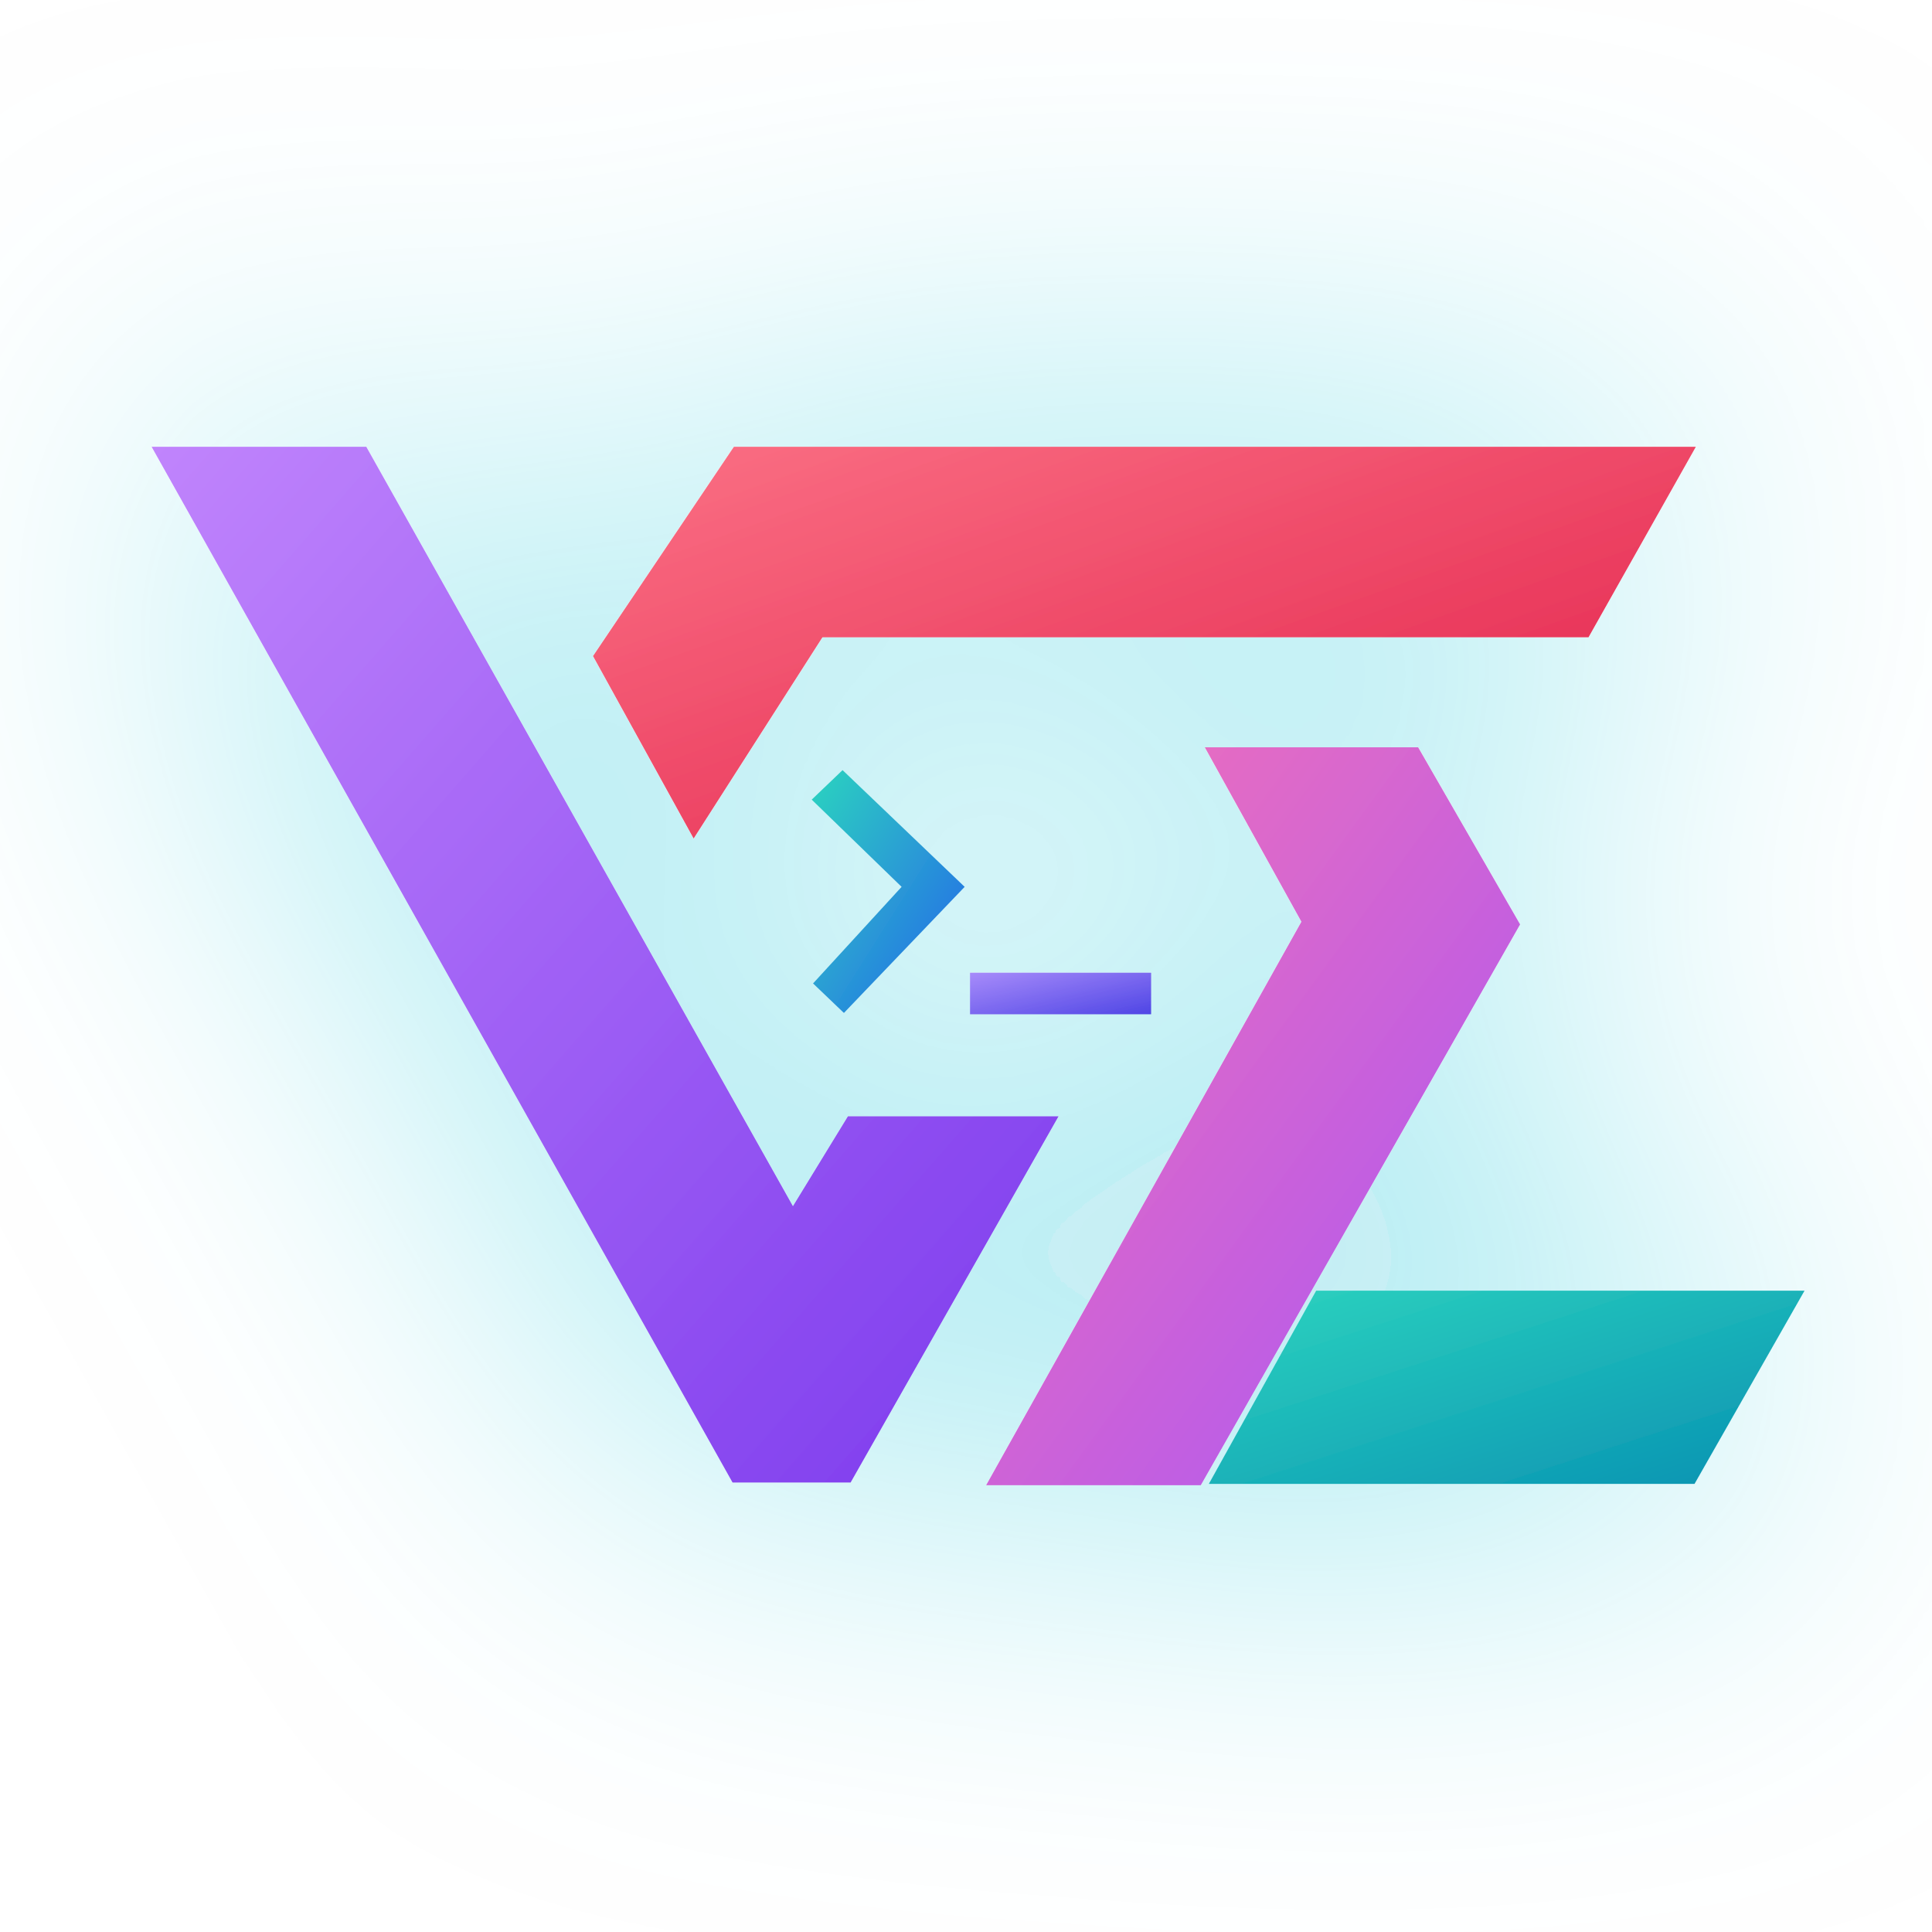
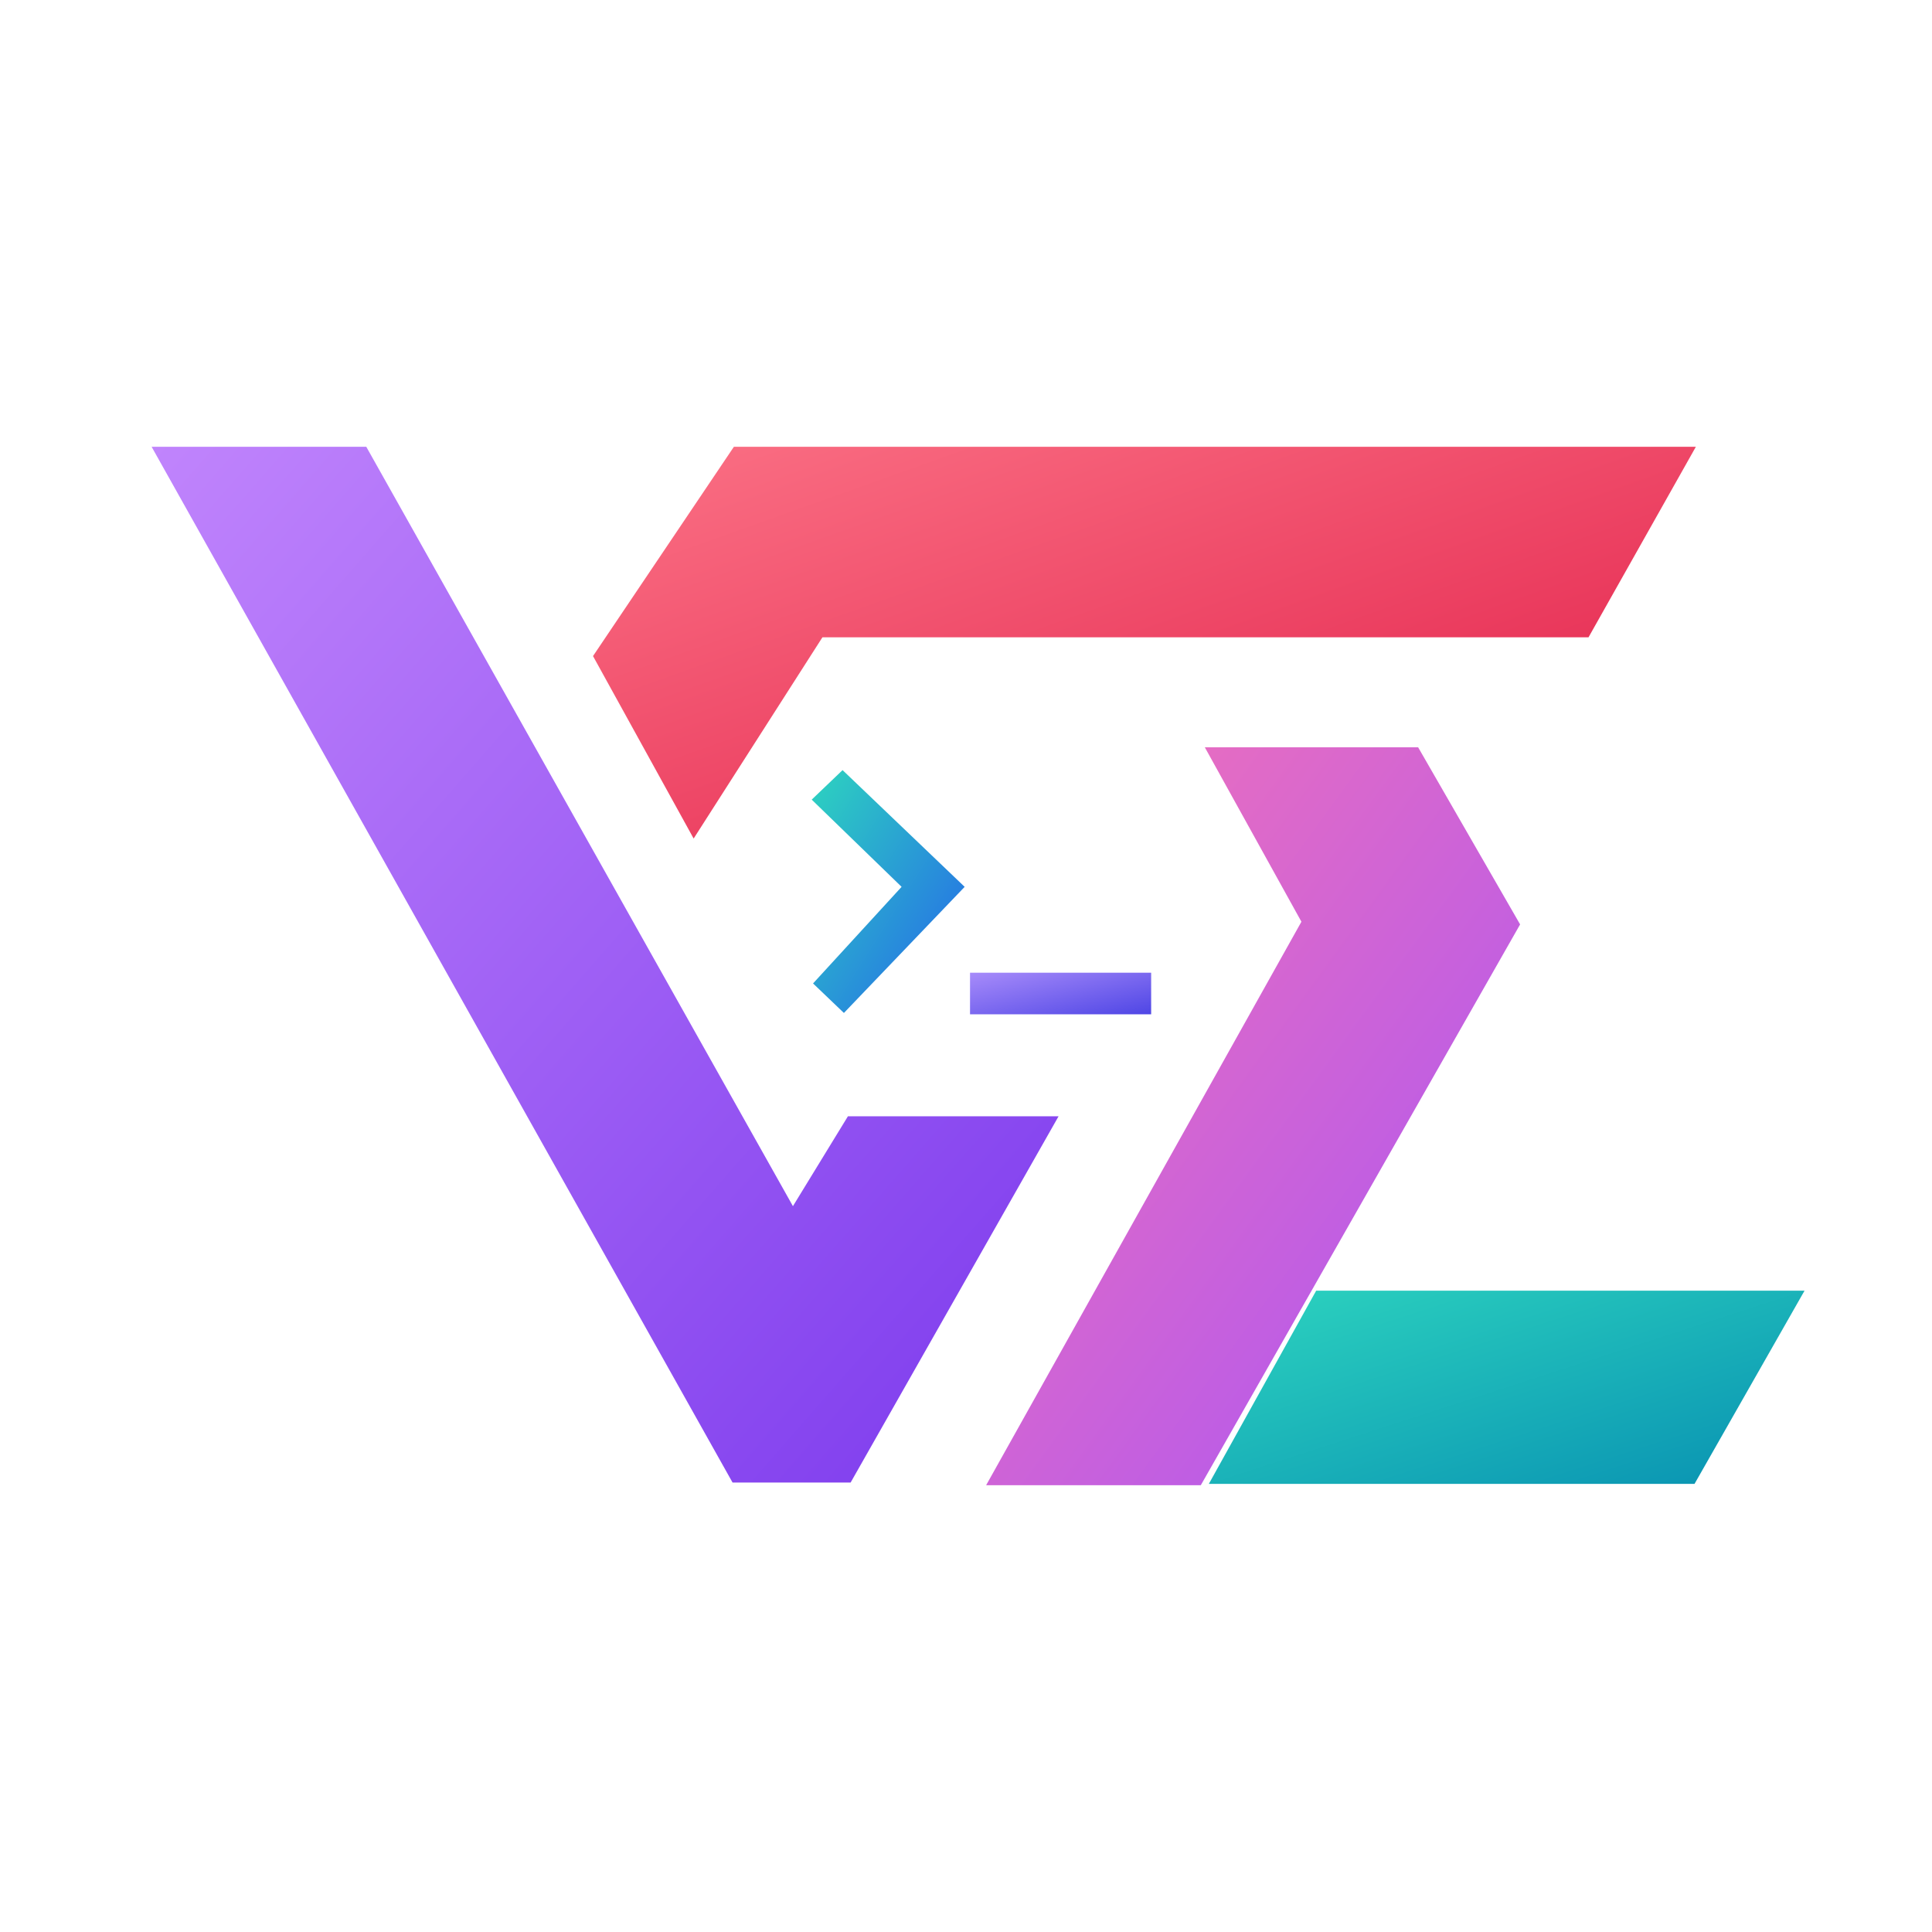
- <svg xmlns="http://www.w3.org/2000/svg" viewBox="0 0 144 144" width="36" height="36" style="filter: drop-shadow(0 0 15px rgba(23, 195, 214, 0.5));">
+ <svg xmlns="http://www.w3.org/2000/svg" viewBox="0 0 144 144" width="36" height="36">
  <defs>
    <style>
      .indigo  { fill: url(#grad-indigo); }
      .rose    { fill: url(#grad-rose); }
      .cyan    { fill: url(#grad-cyan); }
      .amber   { fill: url(#grad-amber); }
      .emerald { fill: url(#grad-emerald); }
      .violet  { fill: url(#grad-violet); }
    </style>
    <linearGradient id="grad-indigo" x1="0%" y1="0%" x2="100%" y2="100%">
      <stop offset="0%" stop-color="#C084FC" />
      <stop offset="100%" stop-color="#7C3AED" />
    </linearGradient>
    <linearGradient id="grad-rose" x1="0%" y1="0%" x2="100%" y2="100%">
      <stop offset="0%" stop-color="#FB7185" />
      <stop offset="100%" stop-color="#E11D48" />
    </linearGradient>
    <linearGradient id="grad-cyan" x1="0%" y1="0%" x2="100%" y2="100%">
      <stop offset="0%" stop-color="#2DD4BF" />
      <stop offset="100%" stop-color="#2563EB" />
    </linearGradient>
    <linearGradient id="grad-amber" x1="0%" y1="0%" x2="100%" y2="100%">
      <stop offset="0%" stop-color="#F472B6" />
      <stop offset="100%" stop-color="#A855F7" />
    </linearGradient>
    <linearGradient id="grad-emerald" x1="0%" y1="0%" x2="100%" y2="100%">
      <stop offset="0%" stop-color="#2DD4BF" />
      <stop offset="100%" stop-color="#0891B2" />
    </linearGradient>
    <linearGradient id="grad-violet" x1="0%" y1="0%" x2="100%" y2="100%">
      <stop offset="0%" stop-color="#A78BFA" />
      <stop offset="100%" stop-color="#4F46E5" />
    </linearGradient>
  </defs>
  <g id="mark">
    <path id="checkmark-indigo" class="indigo" d="M 11.3,33.3 L 54.6,110.5 L 63.4,110.5 L 78.9,83.2 L 63.2,83.2 L 59.1,89.9 L 27.3,33.3 Z" />
    <path id="ribbon-rose" class="rose" d="M 44.2,48.9 L 51.7,62.5 L 61.3,47.5 L 118.4,47.5 L 126.4,33.3 L 54.7,33.3 Z" />
    <path id="cursor-arrow-cyan" class="cyan" d="M 62.8,57.4 L 60.5,59.6 L 67.2,66.1 L 60.6,73.3 L 62.9,75.5 L 71.9,66.1 Z" />
    <path id="zigzag-amber" class="amber" d="M 105.7,55.7 L 89.8,55.7 L 97.0,68.7 L 73.5,110.7 L 89.5,110.7 L 113.3,68.9 Z" />
    <path id="ribbon-emerald" class="emerald" d="M 90.1,110.6 L 126.3,110.6 L 134.5,96.2 L 98.1,96.2 Z" />
    <path id="cursor-dash-violet" class="violet" d="M 72.3,72.5 L 85.8,72.5 L 85.8,75.6 L 72.3,75.6 Z" />
  </g>
</svg>
